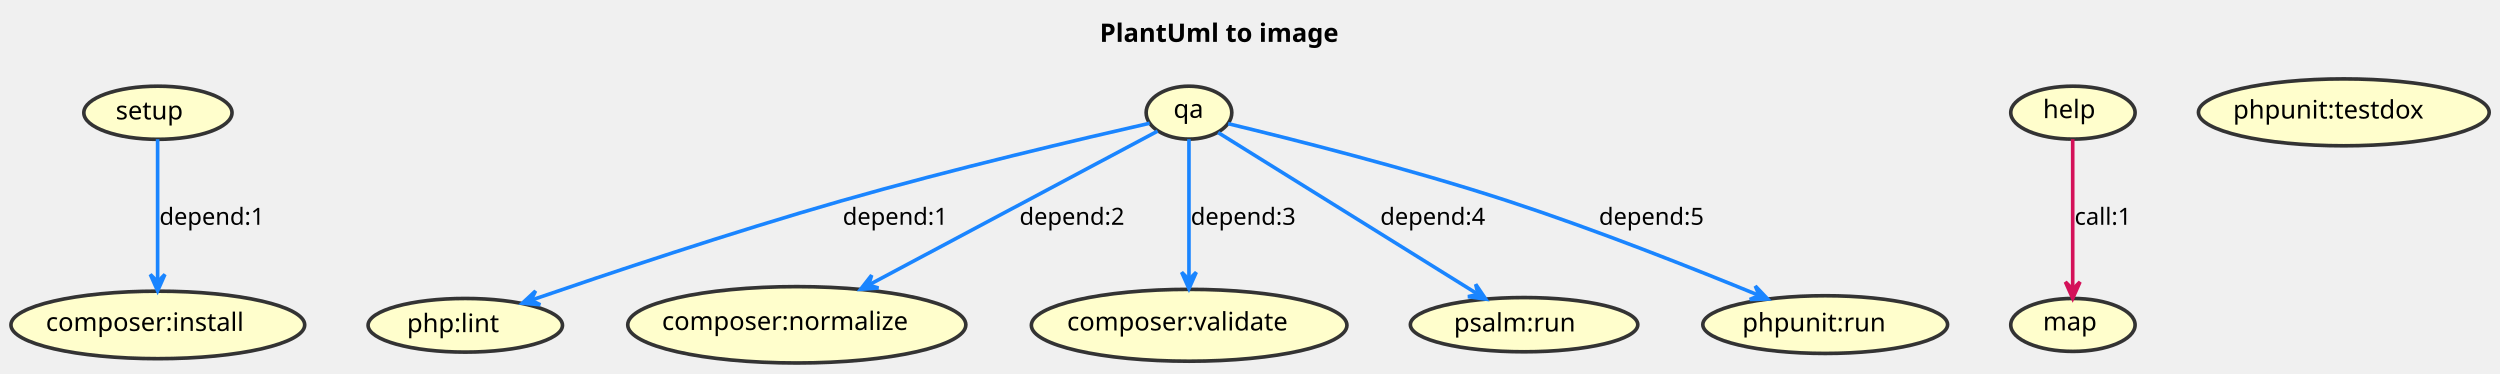
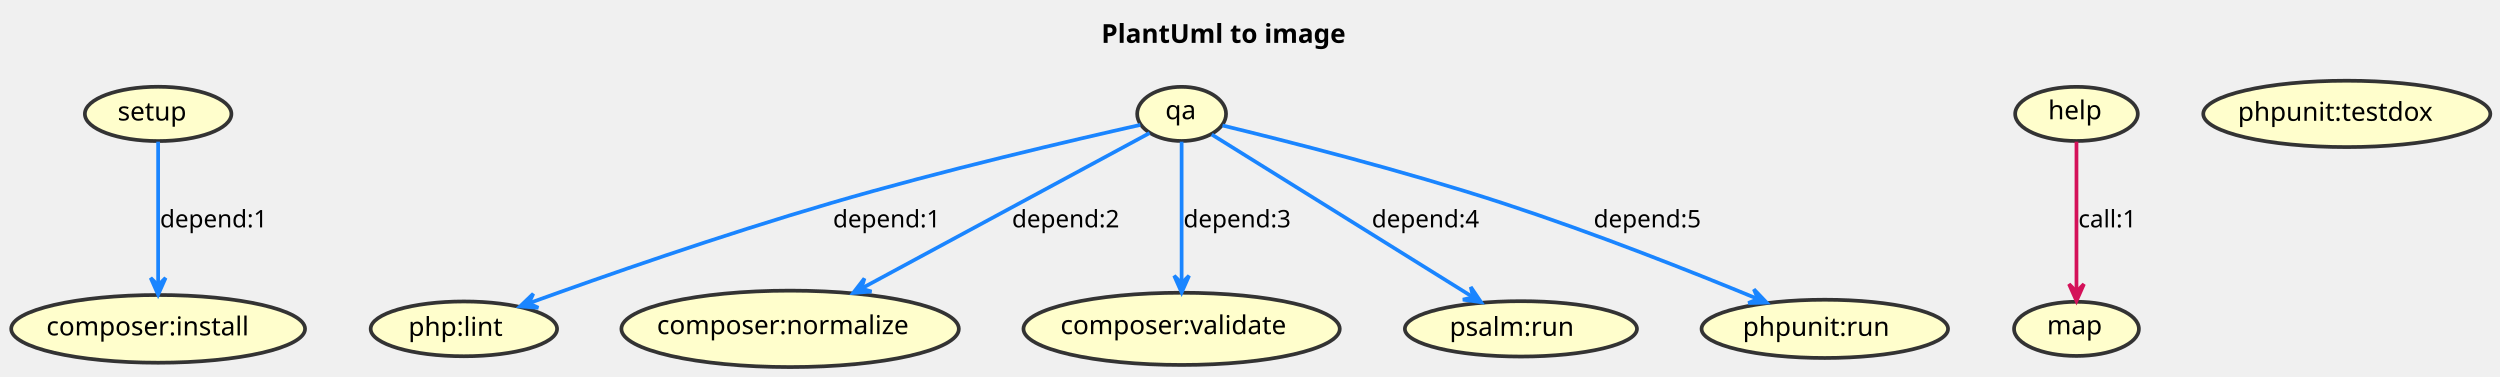
- <svg xmlns="http://www.w3.org/2000/svg" contentStyleType="text/css" height="205px" preserveAspectRatio="none" style="width:1372px;height:205px;background:#FFFFFF;" version="1.1" viewBox="0 0 1372 205" width="1372px" zoomAndPan="magnify">
+ <svg xmlns="http://www.w3.org/2000/svg" contentStyleType="text/css" data-diagram-type="DESCRIPTION" height="202px" preserveAspectRatio="none" style="width:1341px;height:202px;background:#FFFFFF;" version="1.1" viewBox="0 0 1341 202" width="1341px" zoomAndPan="magnify">
  <defs />
  <g>
-     <rect fill="none" height="26.297" id="_title" style="stroke:none;stroke-width:1.0;" width="161" x="598.534" y="5" />
-     <text fill="#000000" font-family="sans-serif" font-size="14" font-weight="bold" lengthAdjust="spacing" textLength="151" x="603.534" y="22.995">PlantUml to image</text>
+     <text fill="#000000" font-family="sans-serif" font-size="14" font-weight="bold" lengthAdjust="spacing" textLength="146.33" x="590.745" y="22.995">PlantUml to image</text>
    <g id="elem_setup">
-       <ellipse cx="86.664" cy="61.878" fill="#FFFECC" rx="40.664" ry="14.581" style="stroke:#333333;stroke-width:2.0;" />
-       <text fill="#000000" font-family="sans-serif" font-size="14" lengthAdjust="spacing" textLength="41" x="63.512" y="65.54">setup</text>
+       <ellipse cx="84.822" cy="61.102" fill="#FFFECC" rx="39.302" ry="14.565" style="stroke:#333333;stroke-width:2;" />
+       <text fill="#000000" font-family="sans-serif" font-size="14" lengthAdjust="spacing" textLength="39.156" x="63.083" y="64.637">setup</text>
    </g>
    <g id="elem_composer:install">
-       <ellipse cx="86.611" cy="178.319" fill="#FFFECC" rx="80.611" ry="18.522" style="stroke:#333333;stroke-width:2.0;" />
-       <text fill="#000000" font-family="sans-serif" font-size="14" lengthAdjust="spacing" textLength="120" x="25.173" y="181.632">composer:install</text>
+       <ellipse cx="84.817" cy="176.4" fill="#FFFECC" rx="78.817" ry="18.163" style="stroke:#333333;stroke-width:2;" />
+       <text fill="#000000" font-family="sans-serif" font-size="14" lengthAdjust="spacing" textLength="115.637" x="24.875" y="179.912">composer:install</text>
    </g>
    <g id="elem_qa">
-       <ellipse cx="652.506" cy="61.821" fill="#FFFECC" rx="23.506" ry="14.524" style="stroke:#333333;stroke-width:2.0;" />
-       <text fill="#000000" font-family="sans-serif" font-size="14" lengthAdjust="spacing" textLength="17" x="644.006" y="64.667">qa</text>
+       <ellipse cx="633.816" cy="61.1" fill="#FFFECC" rx="23.835" ry="14.524" style="stroke:#333333;stroke-width:2;" />
+       <text fill="#000000" font-family="sans-serif" font-size="14" lengthAdjust="spacing" textLength="17.466" x="625.083" y="63.947">qa</text>
    </g>
    <g id="elem_php:lint">
-       <ellipse cx="255.347" cy="178.518" fill="#FFFECC" rx="53.347" ry="14.722" style="stroke:#333333;stroke-width:2.0;" />
-       <text fill="#000000" font-family="sans-serif" font-size="14" lengthAdjust="spacing" textLength="58" x="223.347" y="182.266">php:lint</text>
+       <ellipse cx="248.822" cy="176.398" fill="#FFFECC" rx="49.992" ry="14.691" style="stroke:#333333;stroke-width:2;" />
+       <text fill="#000000" font-family="sans-serif" font-size="14" lengthAdjust="spacing" textLength="53.505" x="219.07" y="180.145">php:lint</text>
    </g>
    <g id="elem_composer:normalize">
-       <ellipse cx="437.277" cy="178.252" fill="#FFFECC" rx="92.777" ry="20.955" style="stroke:#333333;stroke-width:2.0;" />
-       <text fill="#000000" font-family="sans-serif" font-size="14" lengthAdjust="spacing" textLength="148" x="363.277" y="181.099">composer:normalize</text>
+       <ellipse cx="423.816" cy="176.398" fill="#FFFECC" rx="90.506" ry="20.501" style="stroke:#333333;stroke-width:2;" />
+       <text fill="#000000" font-family="sans-serif" font-size="14" lengthAdjust="spacing" textLength="142.885" x="352.373" y="179.245">composer:normalize</text>
    </g>
    <g id="elem_composer:validate">
-       <ellipse cx="652.6" cy="178.517" fill="#FFFECC" rx="86.6" ry="19.72" style="stroke:#333333;stroke-width:2.0;" />
-       <text fill="#000000" font-family="sans-serif" font-size="14" lengthAdjust="spacing" textLength="134" x="585.6" y="181.363">composer:validate</text>
+       <ellipse cx="633.815" cy="176.394" fill="#FFFECC" rx="84.835" ry="19.367" style="stroke:#333333;stroke-width:2;" />
+       <text fill="#000000" font-family="sans-serif" font-size="14" lengthAdjust="spacing" textLength="129.944" x="568.843" y="179.241">composer:validate</text>
    </g>
    <g id="elem_psalm:run">
-       <ellipse cx="836.41" cy="178.179" fill="#FFFECC" rx="62.41" ry="14.882" style="stroke:#333333;stroke-width:2.0;" />
-       <text fill="#000000" font-family="sans-serif" font-size="14" lengthAdjust="spacing" textLength="71" x="797.91" y="181.926">psalm:run</text>
+       <ellipse cx="815.82" cy="176.397" fill="#FFFECC" rx="62.25" ry="14.85" style="stroke:#333333;stroke-width:2;" />
+       <text fill="#000000" font-family="sans-serif" font-size="14" lengthAdjust="spacing" textLength="70.506" x="777.567" y="180.144">psalm:run</text>
    </g>
    <g id="elem_phpunit:run">
-       <ellipse cx="1001.668" cy="178.13" fill="#FFFECC" rx="67.168" ry="15.834" style="stroke:#333333;stroke-width:2.0;" />
-       <text fill="#000000" font-family="sans-serif" font-size="14" lengthAdjust="spacing" textLength="85" x="956.168" y="181.878">phpunit:run</text>
+       <ellipse cx="978.82" cy="176.399" fill="#FFFECC" rx="66.11" ry="15.622" style="stroke:#333333;stroke-width:2;" />
+       <text fill="#000000" font-family="sans-serif" font-size="14" lengthAdjust="spacing" textLength="81.99" x="934.824" y="180.146">phpunit:run</text>
    </g>
    <g id="elem_help">
-       <ellipse cx="1137.619" cy="61.823" fill="#FFFECC" rx="34.119" ry="14.526" style="stroke:#333333;stroke-width:2.0;" />
-       <text fill="#000000" font-family="sans-serif" font-size="14" lengthAdjust="spacing" textLength="32" x="1121.172" y="64.835">help</text>
+       <ellipse cx="1113.824" cy="61.101" fill="#FFFECC" rx="32.885" ry="14.524" style="stroke:#333333;stroke-width:2;" />
+       <text fill="#000000" font-family="sans-serif" font-size="14" lengthAdjust="spacing" textLength="30.263" x="1098.612" y="63.978">help</text>
    </g>
    <g id="elem_map">
-       <ellipse cx="1137.619" cy="178.323" fill="#FFFECC" rx="34.119" ry="14.526" style="stroke:#333333;stroke-width:2.0;" />
-       <text fill="#000000" font-family="sans-serif" font-size="14" lengthAdjust="spacing" textLength="32" x="1121.172" y="181.335">map</text>
+       <ellipse cx="1113.821" cy="176.401" fill="#FFFECC" rx="33.481" ry="14.524" style="stroke:#333333;stroke-width:2;" />
+       <text fill="#000000" font-family="sans-serif" font-size="14" lengthAdjust="spacing" textLength="31.104" x="1098.014" y="179.345">map</text>
    </g>
    <g id="elem_phpunit:testdox">
-       <ellipse cx="1286.284" cy="61.654" fill="#FFFECC" rx="79.784" ry="18.357" style="stroke:#333333;stroke-width:2.0;" />
-       <text fill="#000000" font-family="sans-serif" font-size="14" lengthAdjust="spacing" textLength="118" x="1225.536" y="65.058">phpunit:testdox</text>
+       <ellipse cx="1258.82" cy="61.097" fill="#FFFECC" rx="77" ry="17.8" style="stroke:#333333;stroke-width:2;" />
+       <text fill="#000000" font-family="sans-serif" font-size="14" lengthAdjust="spacing" textLength="111.111" x="1200.395" y="64.811">phpunit:testdox</text>
    </g>
    <g id="link_setup_composer:install">
-       <path d="M86.5,76.381 C86.5,95.657 86.5,131.191 86.5,154.534 " fill="none" id="setup-to-composer:install" style="stroke:#1A85FF;stroke-width:2.0;" />
-       <polygon fill="#1A85FF" points="86.5,159.608,90.5,150.608,86.5,154.608,82.5,150.608,86.5,159.608" style="stroke:#1A85FF;stroke-width:2.0;" />
-       <text fill="#000000" font-family="sans-serif" font-size="13" lengthAdjust="spacing" textLength="61" x="87.5" y="123.364">depend:1</text>
+       <path d="M84.82,75.987 C84.82,96.667 84.82,129.527 84.82,152.047 " fill="#FFFFFF" fill-opacity="0" id="setup-to-composer:install" style="stroke:#1A85FF;stroke-width:2;" />
+       <polygon fill="#1A85FF" points="84.82,158.047,88.82,149.047,84.82,153.047,80.82,149.047,84.82,158.047" style="stroke:#1A85FF;stroke-width:2;" />
+       <text fill="#000000" font-family="sans-serif" font-size="13" lengthAdjust="spacing" textLength="61.642" x="85.82" y="121.964">depend:1</text>
    </g>
    <g id="link_qa_php:lint">
-       <path d="M630.885,67.647 C595.347,75.739 522.432,92.835 461.5,110.297 C401.399,127.521 332.485,150.629 291.549,164.715 " fill="none" id="qa-to-php:lint" style="stroke:#1A85FF;stroke-width:2.0;" />
-       <polygon fill="#1A85FF" points="286.698,166.387,296.51,167.238,291.425,164.759,293.904,159.674,286.698,166.387" style="stroke:#1A85FF;stroke-width:2.0;" />
-       <text fill="#000000" font-family="sans-serif" font-size="13" lengthAdjust="spacing" textLength="61" x="462.5" y="123.364">depend:1</text>
+       <path d="M611.66,66.997 C576.35,74.937 505.21,91.507 445.82,108.897 C386.06,126.387 323.034,148.46 284.594,162.331 " fill="#FFFFFF" fill-opacity="0" id="qa-to-php:lint" style="stroke:#1A85FF;stroke-width:2;" />
+       <polygon fill="#1A85FF" points="278.95,164.367,288.773,165.075,283.653,162.67,286.058,157.55,278.95,164.367" style="stroke:#1A85FF;stroke-width:2;" />
+       <text fill="#000000" font-family="sans-serif" font-size="13" lengthAdjust="spacing" textLength="61.642" x="446.82" y="121.964">depend:1</text>
    </g>
    <g id="link_qa_composer:normalize">
-       <path d="M635.269,71.973 C601.097,90.172 523.976,131.243 476.772,156.382 " fill="none" id="qa-to-composer:normalize" style="stroke:#1A85FF;stroke-width:2.0;" />
-       <polygon fill="#1A85FF" points="472.299,158.764,482.123,158.065,476.712,156.414,478.363,151.004,472.299,158.764" style="stroke:#1A85FF;stroke-width:2.0;" />
-       <text fill="#000000" font-family="sans-serif" font-size="13" lengthAdjust="spacing" textLength="61" x="559.5" y="123.364">depend:2</text>
+       <path d="M616.63,71.367 C581.96,90.077 508.341,129.798 462.941,154.288 " fill="#FFFFFF" fill-opacity="0" id="qa-to-composer:normalize" style="stroke:#1A85FF;stroke-width:2;" />
+       <polygon fill="#1A85FF" points="457.66,157.137,467.48,156.385,462.061,154.763,463.682,149.344,457.66,157.137" style="stroke:#1A85FF;stroke-width:2;" />
+       <text fill="#000000" font-family="sans-serif" font-size="13" lengthAdjust="spacing" textLength="61.642" x="542.82" y="121.964">depend:2</text>
    </g>
    <g id="link_qa_composer:validate">
-       <path d="M652.5,76.381 C652.5,95.326 652.5,129.978 652.5,153.323 " fill="none" id="qa-to-composer:validate" style="stroke:#1A85FF;stroke-width:2.0;" />
-       <polygon fill="#1A85FF" points="652.5,158.414,656.5,149.414,652.5,153.414,648.5,149.414,652.5,158.414" style="stroke:#1A85FF;stroke-width:2.0;" />
-       <text fill="#000000" font-family="sans-serif" font-size="13" lengthAdjust="spacing" textLength="61" x="653.5" y="123.364">depend:3</text>
+       <path d="M633.82,75.987 C633.82,96.317 633.82,128.197 633.82,150.877 " fill="#FFFFFF" fill-opacity="0" id="qa-to-composer:validate" style="stroke:#1A85FF;stroke-width:2;" />
+       <polygon fill="#1A85FF" points="633.82,156.877,637.82,147.877,633.82,151.877,629.82,147.877,633.82,156.877" style="stroke:#1A85FF;stroke-width:2;" />
+       <text fill="#000000" font-family="sans-serif" font-size="13" lengthAdjust="spacing" textLength="61.642" x="634.82" y="121.964">depend:3</text>
    </g>
    <g id="link_qa_psalm:run">
-       <path d="M668.507,72.758 C700.434,92.625 772.27,137.328 810.849,161.335 " fill="none" id="qa-to-psalm:run" style="stroke:#1A85FF;stroke-width:2.0;" />
-       <polygon fill="#1A85FF" points="815.384,164.157,809.856,156.006,811.139,161.516,805.629,162.799,815.384,164.157" style="stroke:#1A85FF;stroke-width:2.0;" />
-       <text fill="#000000" font-family="sans-serif" font-size="13" lengthAdjust="spacing" textLength="61" x="757.5" y="123.364">depend:4</text>
+       <path d="M649.97,72.147 C682.85,92.617 752.487,135.966 789.347,158.916 " fill="#FFFFFF" fill-opacity="0" id="qa-to-psalm:run" style="stroke:#1A85FF;stroke-width:2;" />
+       <polygon fill="#1A85FF" points="794.44,162.087,788.914,153.934,790.196,159.444,784.686,160.726,794.44,162.087" style="stroke:#1A85FF;stroke-width:2;" />
+       <text fill="#000000" font-family="sans-serif" font-size="13" lengthAdjust="spacing" textLength="61.642" x="735.82" y="121.964">depend:4</text>
    </g>
    <g id="link_qa_phpunit:run">
-       <path d="M673.99,67.876 C707.209,75.895 772.897,92.426 827.5,110.297 C875.736,126.084 930.155,147.665 965.09,162.021 " fill="none" id="qa-to-phpunit:run" style="stroke:#1A85FF;stroke-width:2.0;" />
-       <polygon fill="#1A85FF" points="970.1,164.086,963.302,156.959,965.477,162.181,960.255,164.356,970.1,164.086" style="stroke:#1A85FF;stroke-width:2.0;" />
-       <text fill="#000000" font-family="sans-serif" font-size="13" lengthAdjust="spacing" textLength="61" x="877.5" y="123.364">depend:5</text>
+       <path d="M655.75,67.307 C688.64,75.287 752.58,91.467 805.82,108.897 C856.12,125.357 907.663,145.84 942.043,160.011 " fill="#FFFFFF" fill-opacity="0" id="qa-to-phpunit:run" style="stroke:#1A85FF;stroke-width:2;" />
+       <polygon fill="#1A85FF" points="947.59,162.297,940.793,155.169,942.967,160.392,937.745,162.565,947.59,162.297" style="stroke:#1A85FF;stroke-width:2;" />
+       <text fill="#000000" font-family="sans-serif" font-size="13" lengthAdjust="spacing" textLength="61.642" x="854.82" y="121.964">depend:5</text>
    </g>
    <g id="link_help_map">
-       <path d="M1137.5,76.381 C1137.5,96.782 1137.5,135.397 1137.5,158.492 " fill="none" id="help-to-map" style="stroke:#D41159;stroke-width:2.0;" />
-       <polygon fill="#D41159" points="1137.5,163.73,1141.5,154.73,1137.5,158.73,1133.5,154.73,1137.5,163.73" style="stroke:#D41159;stroke-width:2.0;" />
-       <text fill="#000000" font-family="sans-serif" font-size="13" lengthAdjust="spacing" textLength="34" x="1138.5" y="123.364">call:1</text>
+       <path d="M1113.82,75.987 C1113.82,97.737 1113.82,133.577 1113.82,155.387 " fill="#FFFFFF" fill-opacity="0" id="help-to-map" style="stroke:#D41159;stroke-width:2;" />
+       <polygon fill="#D41159" points="1113.82,161.387,1117.82,152.387,1113.82,156.387,1109.82,152.387,1113.82,161.387" style="stroke:#D41159;stroke-width:2;" />
+       <text fill="#000000" font-family="sans-serif" font-size="13" lengthAdjust="spacing" textLength="34.988" x="1114.82" y="121.964">call:1</text>
    </g>
  </g>
</svg>
